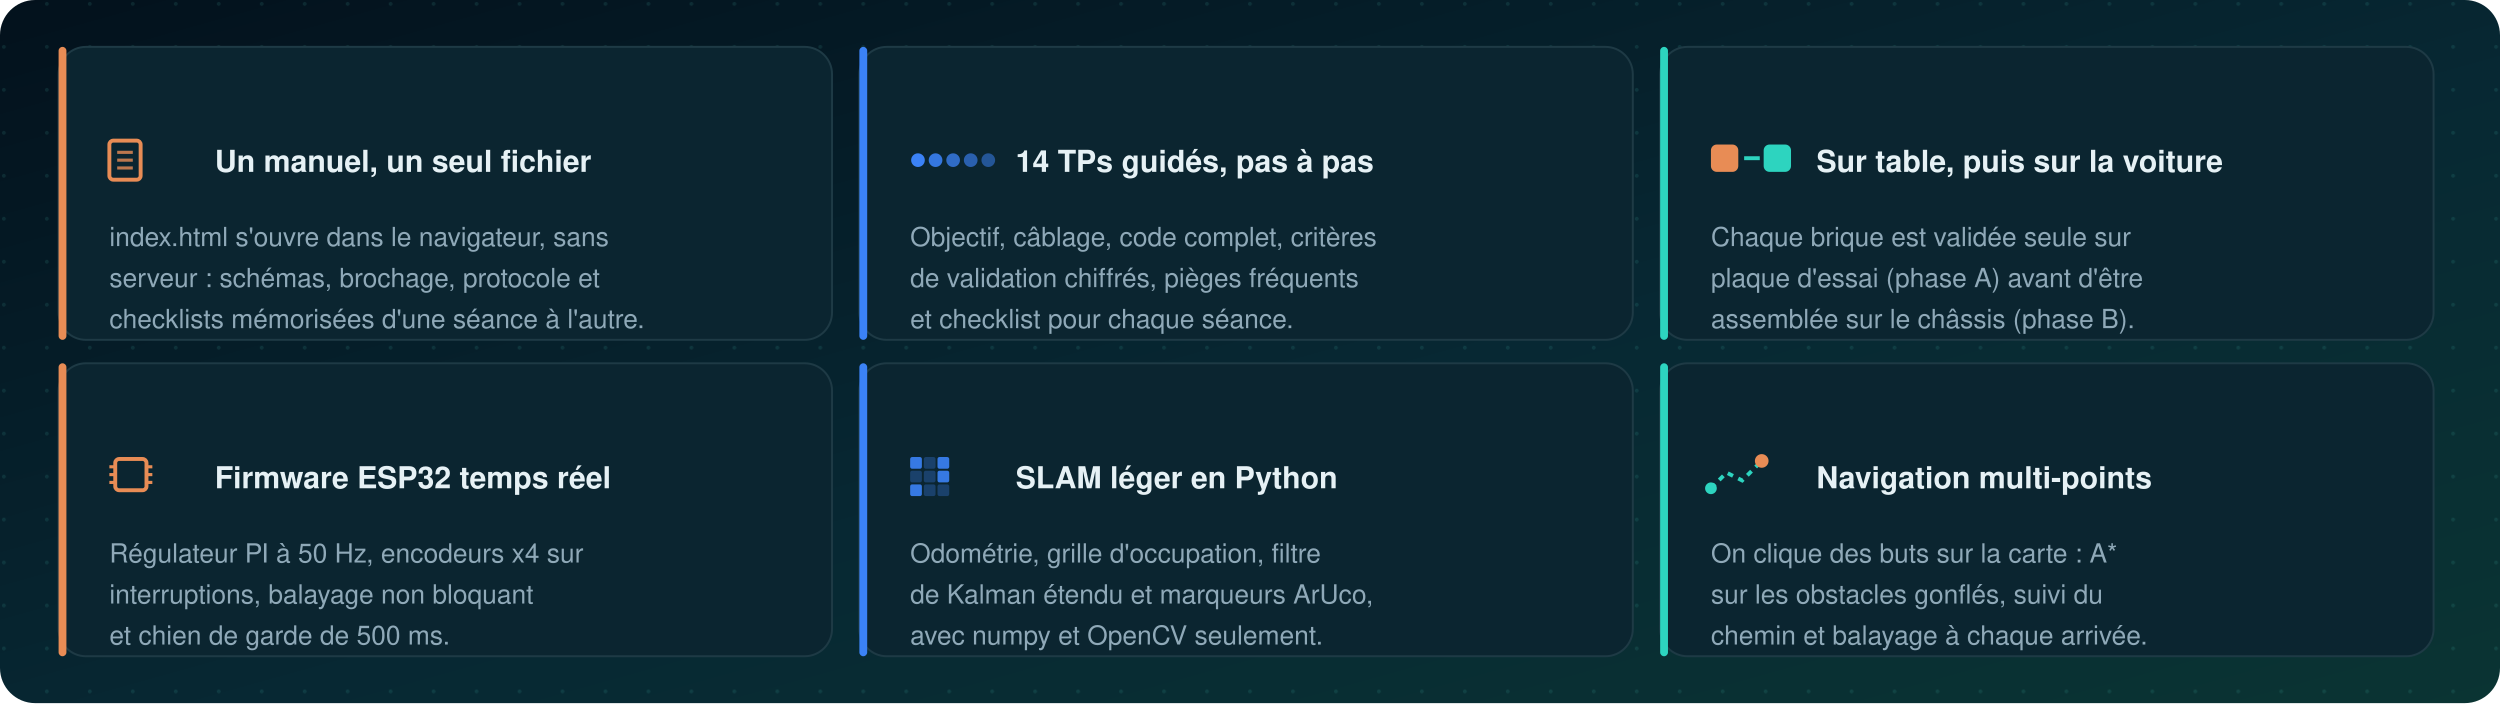
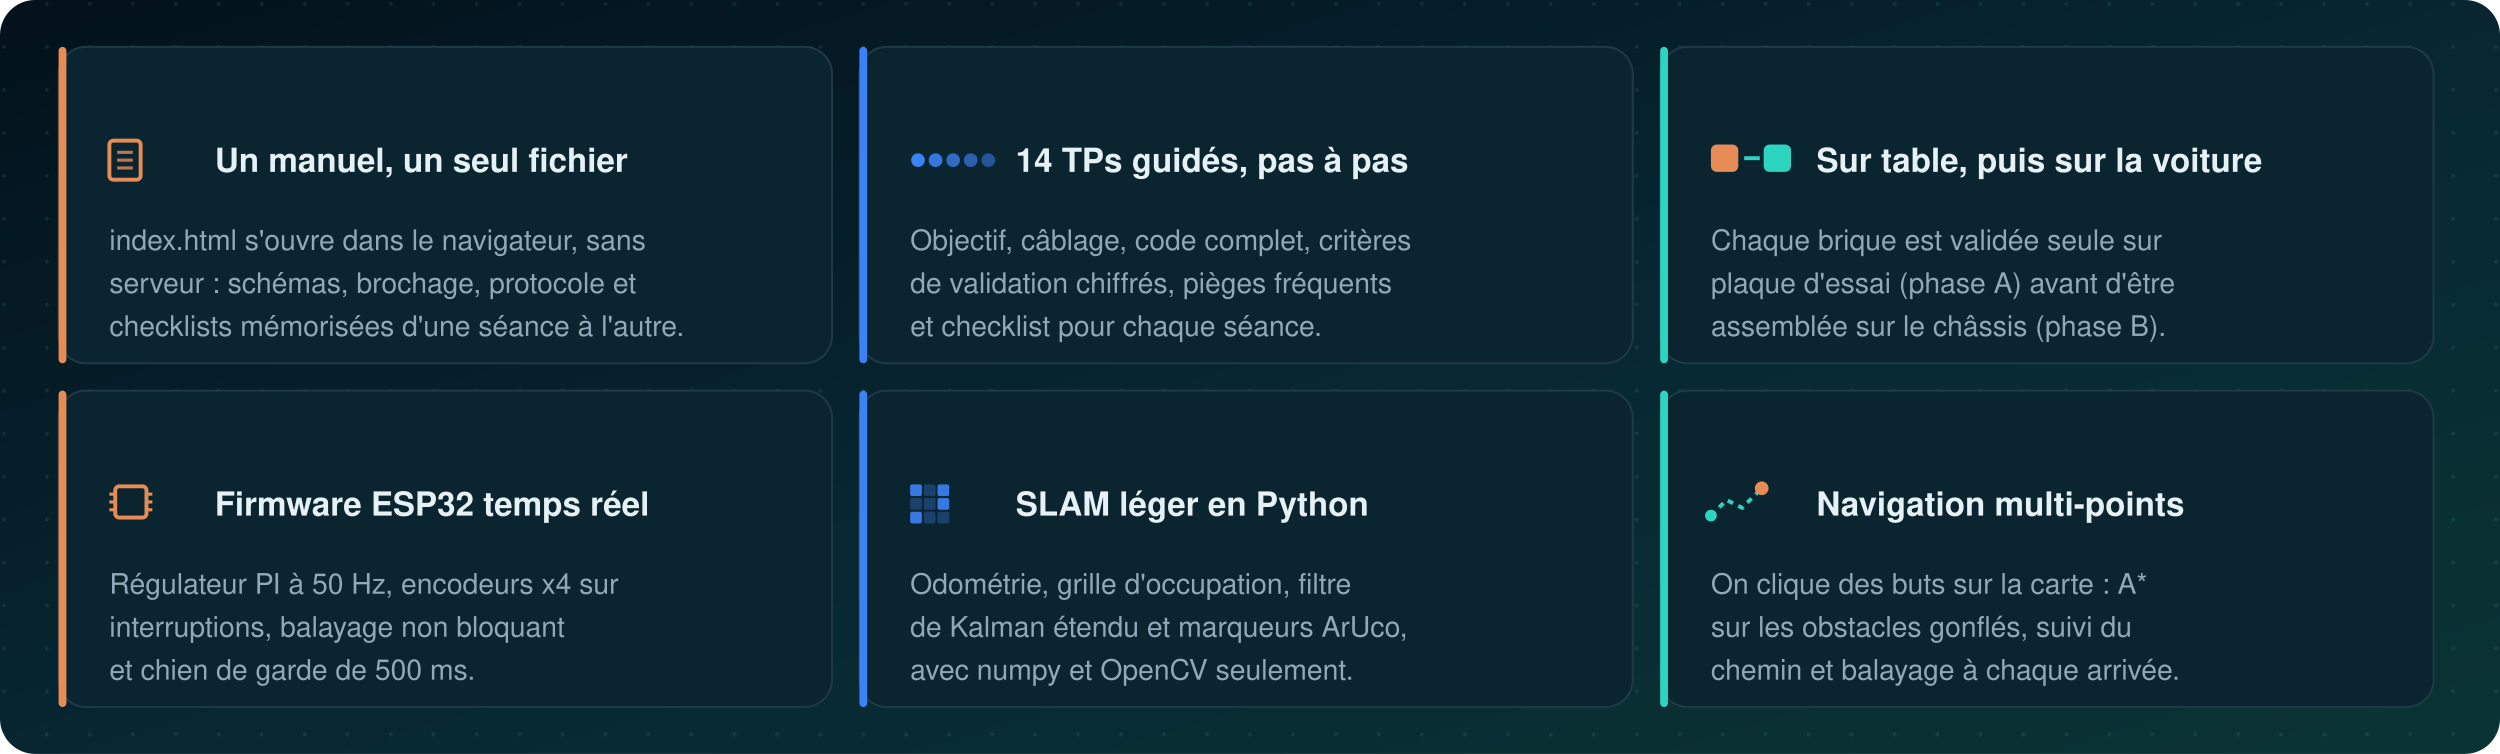
- <svg xmlns="http://www.w3.org/2000/svg" width="1280" height="360" viewBox="0 0 1280 360" role="img" aria-label="Ce que contient le dépôt">
+ <svg xmlns="http://www.w3.org/2000/svg" width="1280" height="386" viewBox="0 0 1280 386" role="img" aria-label="Ce que contient le dépôt">
  <defs>
    <linearGradient id="bg" x1="0" y1="0" x2="1" y2="1">
      <stop offset="0" stop-color="#03111C" />
      <stop offset="0.55" stop-color="#072833" />
      <stop offset="1" stop-color="#0A3433" />
    </linearGradient>
    <pattern id="dots" width="22" height="22" patternUnits="userSpaceOnUse">
      <circle cx="2" cy="2" r="1" fill="#5EEAD4" opacity="0.10" />
    </pattern>
    <marker id="arr" viewBox="0 0 10 10" refX="8" refY="5" markerWidth="6" markerHeight="6" orient="auto">
      <path d="M0,0 L10,5 L0,10 z" fill="#2C4A57" />
    </marker>
  </defs>
-   <rect width="1280" height="360" rx="18" fill="url(#bg)" />
-   <rect width="1280" height="360" rx="18" fill="url(#dots)" />
+   <rect width="1280" height="386" rx="18" fill="url(#bg)" />
+   <rect width="1280" height="386" rx="18" fill="url(#dots)" />
  <g>
-     <animate attributeName="opacity" values="0;0;1" keyTimes="0;0.200;1" dur="0.75s" fill="freeze" />
-     <rect x="30" y="24" width="396" height="150" rx="14" fill="#0B2530" stroke="#1E3A45" />
-     <rect x="30" y="24" width="4" height="150" rx="2" fill="#E88C55" />
+     <rect x="30" y="24" width="396" height="162" rx="14" fill="#0B2530" stroke="#1E3A45" />
+     <rect x="30" y="24" width="4" height="162" rx="2" fill="#E88C55" />
    <rect x="56" y="72" width="16" height="20" rx="2" fill="none" stroke="#E88C55" stroke-width="2" />
    <line x1="60" x2="68" y1="78" y2="78" stroke="#E88C55" stroke-width="1.6" opacity="0.8" />
    <line x1="60" x2="68" y1="82" y2="82" stroke="#E88C55" stroke-width="1.6" opacity="0.8" />
    <line x1="60" x2="68" y1="86" y2="86" stroke="#E88C55" stroke-width="1.6" opacity="0.8" />
-     <text x="110" y="88" font-family="-apple-system, 'Segoe UI', Helvetica, Arial, sans-serif" font-size="15.5" font-weight="700" fill="#E6F1F5">Un manuel, un seul fichier</text>
-     <text x="56" y="126" font-family="-apple-system, 'Segoe UI', Helvetica, Arial, sans-serif" font-size="13.5" fill="#8FA9B8">index.html s'ouvre dans le navigateur, sans</text>
-     <text x="56" y="147" font-family="-apple-system, 'Segoe UI', Helvetica, Arial, sans-serif" font-size="13.5" fill="#8FA9B8">serveur : schémas, brochage, protocole et</text>
-     <text x="56" y="168" font-family="-apple-system, 'Segoe UI', Helvetica, Arial, sans-serif" font-size="13.5" fill="#8FA9B8">checklists mémorisées d'une séance à l'autre.</text>
+     <text x="110" y="88" font-family="-apple-system, 'Segoe UI', Helvetica, Arial, sans-serif" font-size="17" font-weight="700" fill="#E6F1F5">Un manuel, un seul fichier</text>
+     <text x="56" y="128" font-family="-apple-system, 'Segoe UI', Helvetica, Arial, sans-serif" font-size="14.5" fill="#8FA9B8">index.html s'ouvre dans le navigateur, sans</text>
+     <text x="56" y="150" font-family="-apple-system, 'Segoe UI', Helvetica, Arial, sans-serif" font-size="14.5" fill="#8FA9B8">serveur : schémas, brochage, protocole et</text>
+     <text x="56" y="172" font-family="-apple-system, 'Segoe UI', Helvetica, Arial, sans-serif" font-size="14.5" fill="#8FA9B8">checklists mémorisées d'une séance à l'autre.</text>
  </g>
  <g>
-     <animate attributeName="opacity" values="0;0;1" keyTimes="0;0.250;1" dur="0.93s" fill="freeze" />
-     <rect x="440" y="24" width="396" height="150" rx="14" fill="#0B2530" stroke="#1E3A45" />
-     <rect x="440" y="24" width="4" height="150" rx="2" fill="#3B82F6" />
+     <rect x="440" y="24" width="396" height="162" rx="14" fill="#0B2530" stroke="#1E3A45" />
+     <rect x="440" y="24" width="4" height="162" rx="2" fill="#3B82F6" />
    <circle cx="470" cy="82" r="3.5" fill="#3B82F6" opacity="1.00" />
    <circle cx="479" cy="82" r="3.5" fill="#3B82F6" opacity="0.88" />
    <circle cx="488" cy="82" r="3.5" fill="#3B82F6" opacity="0.76" />
    <circle cx="497" cy="82" r="3.5" fill="#3B82F6" opacity="0.64" />
    <circle cx="506" cy="82" r="3.5" fill="#3B82F6" opacity="0.52" />
-     <text x="520" y="88" font-family="-apple-system, 'Segoe UI', Helvetica, Arial, sans-serif" font-size="15.5" font-weight="700" fill="#E6F1F5">14 TPs guidés, pas à pas</text>
-     <text x="466" y="126" font-family="-apple-system, 'Segoe UI', Helvetica, Arial, sans-serif" font-size="13.5" fill="#8FA9B8">Objectif, câblage, code complet, critères</text>
-     <text x="466" y="147" font-family="-apple-system, 'Segoe UI', Helvetica, Arial, sans-serif" font-size="13.5" fill="#8FA9B8">de validation chiffrés, pièges fréquents</text>
-     <text x="466" y="168" font-family="-apple-system, 'Segoe UI', Helvetica, Arial, sans-serif" font-size="13.5" fill="#8FA9B8">et checklist pour chaque séance.</text>
+     <text x="520" y="88" font-family="-apple-system, 'Segoe UI', Helvetica, Arial, sans-serif" font-size="17" font-weight="700" fill="#E6F1F5">14 TPs guidés, pas à pas</text>
+     <text x="466" y="128" font-family="-apple-system, 'Segoe UI', Helvetica, Arial, sans-serif" font-size="14.5" fill="#8FA9B8">Objectif, câblage, code complet, critères</text>
+     <text x="466" y="150" font-family="-apple-system, 'Segoe UI', Helvetica, Arial, sans-serif" font-size="14.5" fill="#8FA9B8">de validation chiffrés, pièges fréquents</text>
+     <text x="466" y="172" font-family="-apple-system, 'Segoe UI', Helvetica, Arial, sans-serif" font-size="14.5" fill="#8FA9B8">et checklist pour chaque séance.</text>
  </g>
  <g>
-     <animate attributeName="opacity" values="0;0;1" keyTimes="0;0.300;1" dur="1.11s" fill="freeze" />
-     <rect x="850" y="24" width="396" height="150" rx="14" fill="#0B2530" stroke="#1E3A45" />
-     <rect x="850" y="24" width="4" height="150" rx="2" fill="#2DD4BF" />
+     <rect x="850" y="24" width="396" height="162" rx="14" fill="#0B2530" stroke="#1E3A45" />
+     <rect x="850" y="24" width="4" height="162" rx="2" fill="#2DD4BF" />
    <rect x="876" y="74" width="14" height="14" rx="3" fill="#E88C55" />
    <path d="M893,81 L901,81" stroke="#2DD4BF" stroke-width="2" />
    <rect x="903" y="74" width="14" height="14" rx="3" fill="#2DD4BF" />
-     <text x="930" y="88" font-family="-apple-system, 'Segoe UI', Helvetica, Arial, sans-serif" font-size="15.5" font-weight="700" fill="#E6F1F5">Sur table, puis sur la voiture</text>
-     <text x="876" y="126" font-family="-apple-system, 'Segoe UI', Helvetica, Arial, sans-serif" font-size="13.5" fill="#8FA9B8">Chaque brique est validée seule sur</text>
-     <text x="876" y="147" font-family="-apple-system, 'Segoe UI', Helvetica, Arial, sans-serif" font-size="13.5" fill="#8FA9B8">plaque d'essai (phase A) avant d'être</text>
-     <text x="876" y="168" font-family="-apple-system, 'Segoe UI', Helvetica, Arial, sans-serif" font-size="13.5" fill="#8FA9B8">assemblée sur le châssis (phase B).</text>
+     <text x="930" y="88" font-family="-apple-system, 'Segoe UI', Helvetica, Arial, sans-serif" font-size="17" font-weight="700" fill="#E6F1F5">Sur table, puis sur la voiture</text>
+     <text x="876" y="128" font-family="-apple-system, 'Segoe UI', Helvetica, Arial, sans-serif" font-size="14.5" fill="#8FA9B8">Chaque brique est validée seule sur</text>
+     <text x="876" y="150" font-family="-apple-system, 'Segoe UI', Helvetica, Arial, sans-serif" font-size="14.5" fill="#8FA9B8">plaque d'essai (phase A) avant d'être</text>
+     <text x="876" y="172" font-family="-apple-system, 'Segoe UI', Helvetica, Arial, sans-serif" font-size="14.5" fill="#8FA9B8">assemblée sur le châssis (phase B).</text>
  </g>
  <g>
-     <animate attributeName="opacity" values="0;0;1" keyTimes="0;0.350;1" dur="1.29s" fill="freeze" />
-     <rect x="30" y="186" width="396" height="150" rx="14" fill="#0B2530" stroke="#1E3A45" />
-     <rect x="30" y="186" width="4" height="150" rx="2" fill="#E88C55" />
-     <rect x="59" y="235" width="16" height="16" rx="2" fill="none" stroke="#E88C55" stroke-width="2" />
-     <line x1="56" x2="59" y1="239" y2="239" stroke="#E88C55" stroke-width="1.6" />
-     <line x1="75" x2="78" y1="239" y2="239" stroke="#E88C55" stroke-width="1.6" />
-     <line x1="56" x2="59" y1="243" y2="243" stroke="#E88C55" stroke-width="1.6" />
-     <line x1="75" x2="78" y1="243" y2="243" stroke="#E88C55" stroke-width="1.6" />
-     <line x1="56" x2="59" y1="247" y2="247" stroke="#E88C55" stroke-width="1.6" />
-     <line x1="75" x2="78" y1="247" y2="247" stroke="#E88C55" stroke-width="1.6" />
-     <text x="110" y="250" font-family="-apple-system, 'Segoe UI', Helvetica, Arial, sans-serif" font-size="15.5" font-weight="700" fill="#E6F1F5">Firmware ESP32 temps réel</text>
-     <text x="56" y="288" font-family="-apple-system, 'Segoe UI', Helvetica, Arial, sans-serif" font-size="13.5" fill="#8FA9B8">Régulateur PI à 50 Hz, encodeurs x4 sur</text>
-     <text x="56" y="309" font-family="-apple-system, 'Segoe UI', Helvetica, Arial, sans-serif" font-size="13.5" fill="#8FA9B8">interruptions, balayage non bloquant</text>
-     <text x="56" y="330" font-family="-apple-system, 'Segoe UI', Helvetica, Arial, sans-serif" font-size="13.5" fill="#8FA9B8">et chien de garde de 500 ms.</text>
+     <rect x="30" y="200" width="396" height="162" rx="14" fill="#0B2530" stroke="#1E3A45" />
+     <rect x="30" y="200" width="4" height="162" rx="2" fill="#E88C55" />
+     <rect x="59" y="249" width="16" height="16" rx="2" fill="none" stroke="#E88C55" stroke-width="2" />
+     <line x1="56" x2="59" y1="253" y2="253" stroke="#E88C55" stroke-width="1.6" />
+     <line x1="75" x2="78" y1="253" y2="253" stroke="#E88C55" stroke-width="1.6" />
+     <line x1="56" x2="59" y1="257" y2="257" stroke="#E88C55" stroke-width="1.6" />
+     <line x1="75" x2="78" y1="257" y2="257" stroke="#E88C55" stroke-width="1.6" />
+     <line x1="56" x2="59" y1="261" y2="261" stroke="#E88C55" stroke-width="1.6" />
+     <line x1="75" x2="78" y1="261" y2="261" stroke="#E88C55" stroke-width="1.6" />
+     <text x="110" y="264" font-family="-apple-system, 'Segoe UI', Helvetica, Arial, sans-serif" font-size="17" font-weight="700" fill="#E6F1F5">Firmware ESP32 temps réel</text>
+     <text x="56" y="304" font-family="-apple-system, 'Segoe UI', Helvetica, Arial, sans-serif" font-size="14.5" fill="#8FA9B8">Régulateur PI à 50 Hz, encodeurs x4 sur</text>
+     <text x="56" y="326" font-family="-apple-system, 'Segoe UI', Helvetica, Arial, sans-serif" font-size="14.5" fill="#8FA9B8">interruptions, balayage non bloquant</text>
+     <text x="56" y="348" font-family="-apple-system, 'Segoe UI', Helvetica, Arial, sans-serif" font-size="14.5" fill="#8FA9B8">et chien de garde de 500 ms.</text>
  </g>
  <g>
-     <animate attributeName="opacity" values="0;0;1" keyTimes="0;0.400;1" dur="1.47s" fill="freeze" />
-     <rect x="440" y="186" width="396" height="150" rx="14" fill="#0B2530" stroke="#1E3A45" />
-     <rect x="440" y="186" width="4" height="150" rx="2" fill="#3B82F6" />
-     <rect x="466" y="234" width="6" height="6" rx="1" fill="#3B82F6" opacity="0.9" />
-     <rect x="473" y="234" width="6" height="6" rx="1" fill="#3B82F6" opacity="0.3" />
-     <rect x="480" y="234" width="6" height="6" rx="1" fill="#3B82F6" opacity="0.9" />
-     <rect x="466" y="241" width="6" height="6" rx="1" fill="#3B82F6" opacity="0.3" />
-     <rect x="473" y="241" width="6" height="6" rx="1" fill="#3B82F6" opacity="0.3" />
-     <rect x="480" y="241" width="6" height="6" rx="1" fill="#3B82F6" opacity="0.9" />
+     <rect x="440" y="200" width="396" height="162" rx="14" fill="#0B2530" stroke="#1E3A45" />
+     <rect x="440" y="200" width="4" height="162" rx="2" fill="#3B82F6" />
    <rect x="466" y="248" width="6" height="6" rx="1" fill="#3B82F6" opacity="0.9" />
    <rect x="473" y="248" width="6" height="6" rx="1" fill="#3B82F6" opacity="0.3" />
-     <rect x="480" y="248" width="6" height="6" rx="1" fill="#3B82F6" opacity="0.3" />
-     <text x="520" y="250" font-family="-apple-system, 'Segoe UI', Helvetica, Arial, sans-serif" font-size="15.5" font-weight="700" fill="#E6F1F5">SLAM léger en Python</text>
-     <text x="466" y="288" font-family="-apple-system, 'Segoe UI', Helvetica, Arial, sans-serif" font-size="13.5" fill="#8FA9B8">Odométrie, grille d'occupation, filtre</text>
-     <text x="466" y="309" font-family="-apple-system, 'Segoe UI', Helvetica, Arial, sans-serif" font-size="13.5" fill="#8FA9B8">de Kalman étendu et marqueurs ArUco,</text>
-     <text x="466" y="330" font-family="-apple-system, 'Segoe UI', Helvetica, Arial, sans-serif" font-size="13.5" fill="#8FA9B8">avec numpy et OpenCV seulement.</text>
+     <rect x="480" y="248" width="6" height="6" rx="1" fill="#3B82F6" opacity="0.9" />
+     <rect x="466" y="255" width="6" height="6" rx="1" fill="#3B82F6" opacity="0.3" />
+     <rect x="473" y="255" width="6" height="6" rx="1" fill="#3B82F6" opacity="0.3" />
+     <rect x="480" y="255" width="6" height="6" rx="1" fill="#3B82F6" opacity="0.9" />
+     <rect x="466" y="262" width="6" height="6" rx="1" fill="#3B82F6" opacity="0.9" />
+     <rect x="473" y="262" width="6" height="6" rx="1" fill="#3B82F6" opacity="0.3" />
+     <rect x="480" y="262" width="6" height="6" rx="1" fill="#3B82F6" opacity="0.3" />
+     <text x="520" y="264" font-family="-apple-system, 'Segoe UI', Helvetica, Arial, sans-serif" font-size="17" font-weight="700" fill="#E6F1F5">SLAM léger en Python</text>
+     <text x="466" y="304" font-family="-apple-system, 'Segoe UI', Helvetica, Arial, sans-serif" font-size="14.5" fill="#8FA9B8">Odométrie, grille d'occupation, filtre</text>
+     <text x="466" y="326" font-family="-apple-system, 'Segoe UI', Helvetica, Arial, sans-serif" font-size="14.5" fill="#8FA9B8">de Kalman étendu et marqueurs ArUco,</text>
+     <text x="466" y="348" font-family="-apple-system, 'Segoe UI', Helvetica, Arial, sans-serif" font-size="14.5" fill="#8FA9B8">avec numpy et OpenCV seulement.</text>
  </g>
  <g>
-     <animate attributeName="opacity" values="0;0;1" keyTimes="0;0.450;1" dur="1.65s" fill="freeze" />
-     <rect x="850" y="186" width="396" height="150" rx="14" fill="#0B2530" stroke="#1E3A45" />
-     <rect x="850" y="186" width="4" height="150" rx="2" fill="#2DD4BF" />
-     <path d="M876,250 L884,242 L892,246 L902,236" fill="none" stroke="#2DD4BF" stroke-width="2" stroke-dasharray="3 3" />
-     <circle cx="876" cy="250" r="3" fill="#2DD4BF" />
-     <circle cx="902" cy="236" r="3.5" fill="#E88C55" />
-     <text x="930" y="250" font-family="-apple-system, 'Segoe UI', Helvetica, Arial, sans-serif" font-size="15.5" font-weight="700" fill="#E6F1F5">Navigation multi-points</text>
-     <text x="876" y="288" font-family="-apple-system, 'Segoe UI', Helvetica, Arial, sans-serif" font-size="13.5" fill="#8FA9B8">On clique des buts sur la carte : A*</text>
-     <text x="876" y="309" font-family="-apple-system, 'Segoe UI', Helvetica, Arial, sans-serif" font-size="13.5" fill="#8FA9B8">sur les obstacles gonflés, suivi du</text>
-     <text x="876" y="330" font-family="-apple-system, 'Segoe UI', Helvetica, Arial, sans-serif" font-size="13.5" fill="#8FA9B8">chemin et balayage à chaque arrivée.</text>
+     <rect x="850" y="200" width="396" height="162" rx="14" fill="#0B2530" stroke="#1E3A45" />
+     <rect x="850" y="200" width="4" height="162" rx="2" fill="#2DD4BF" />
+     <path d="M876,264 L884,256 L892,260 L902,250" fill="none" stroke="#2DD4BF" stroke-width="2" stroke-dasharray="3 3" />
+     <circle cx="876" cy="264" r="3" fill="#2DD4BF" />
+     <circle cx="902" cy="250" r="3.5" fill="#E88C55" />
+     <text x="930" y="264" font-family="-apple-system, 'Segoe UI', Helvetica, Arial, sans-serif" font-size="17" font-weight="700" fill="#E6F1F5">Navigation multi-points</text>
+     <text x="876" y="304" font-family="-apple-system, 'Segoe UI', Helvetica, Arial, sans-serif" font-size="14.5" fill="#8FA9B8">On clique des buts sur la carte : A*</text>
+     <text x="876" y="326" font-family="-apple-system, 'Segoe UI', Helvetica, Arial, sans-serif" font-size="14.5" fill="#8FA9B8">sur les obstacles gonflés, suivi du</text>
+     <text x="876" y="348" font-family="-apple-system, 'Segoe UI', Helvetica, Arial, sans-serif" font-size="14.5" fill="#8FA9B8">chemin et balayage à chaque arrivée.</text>
  </g>
</svg>
